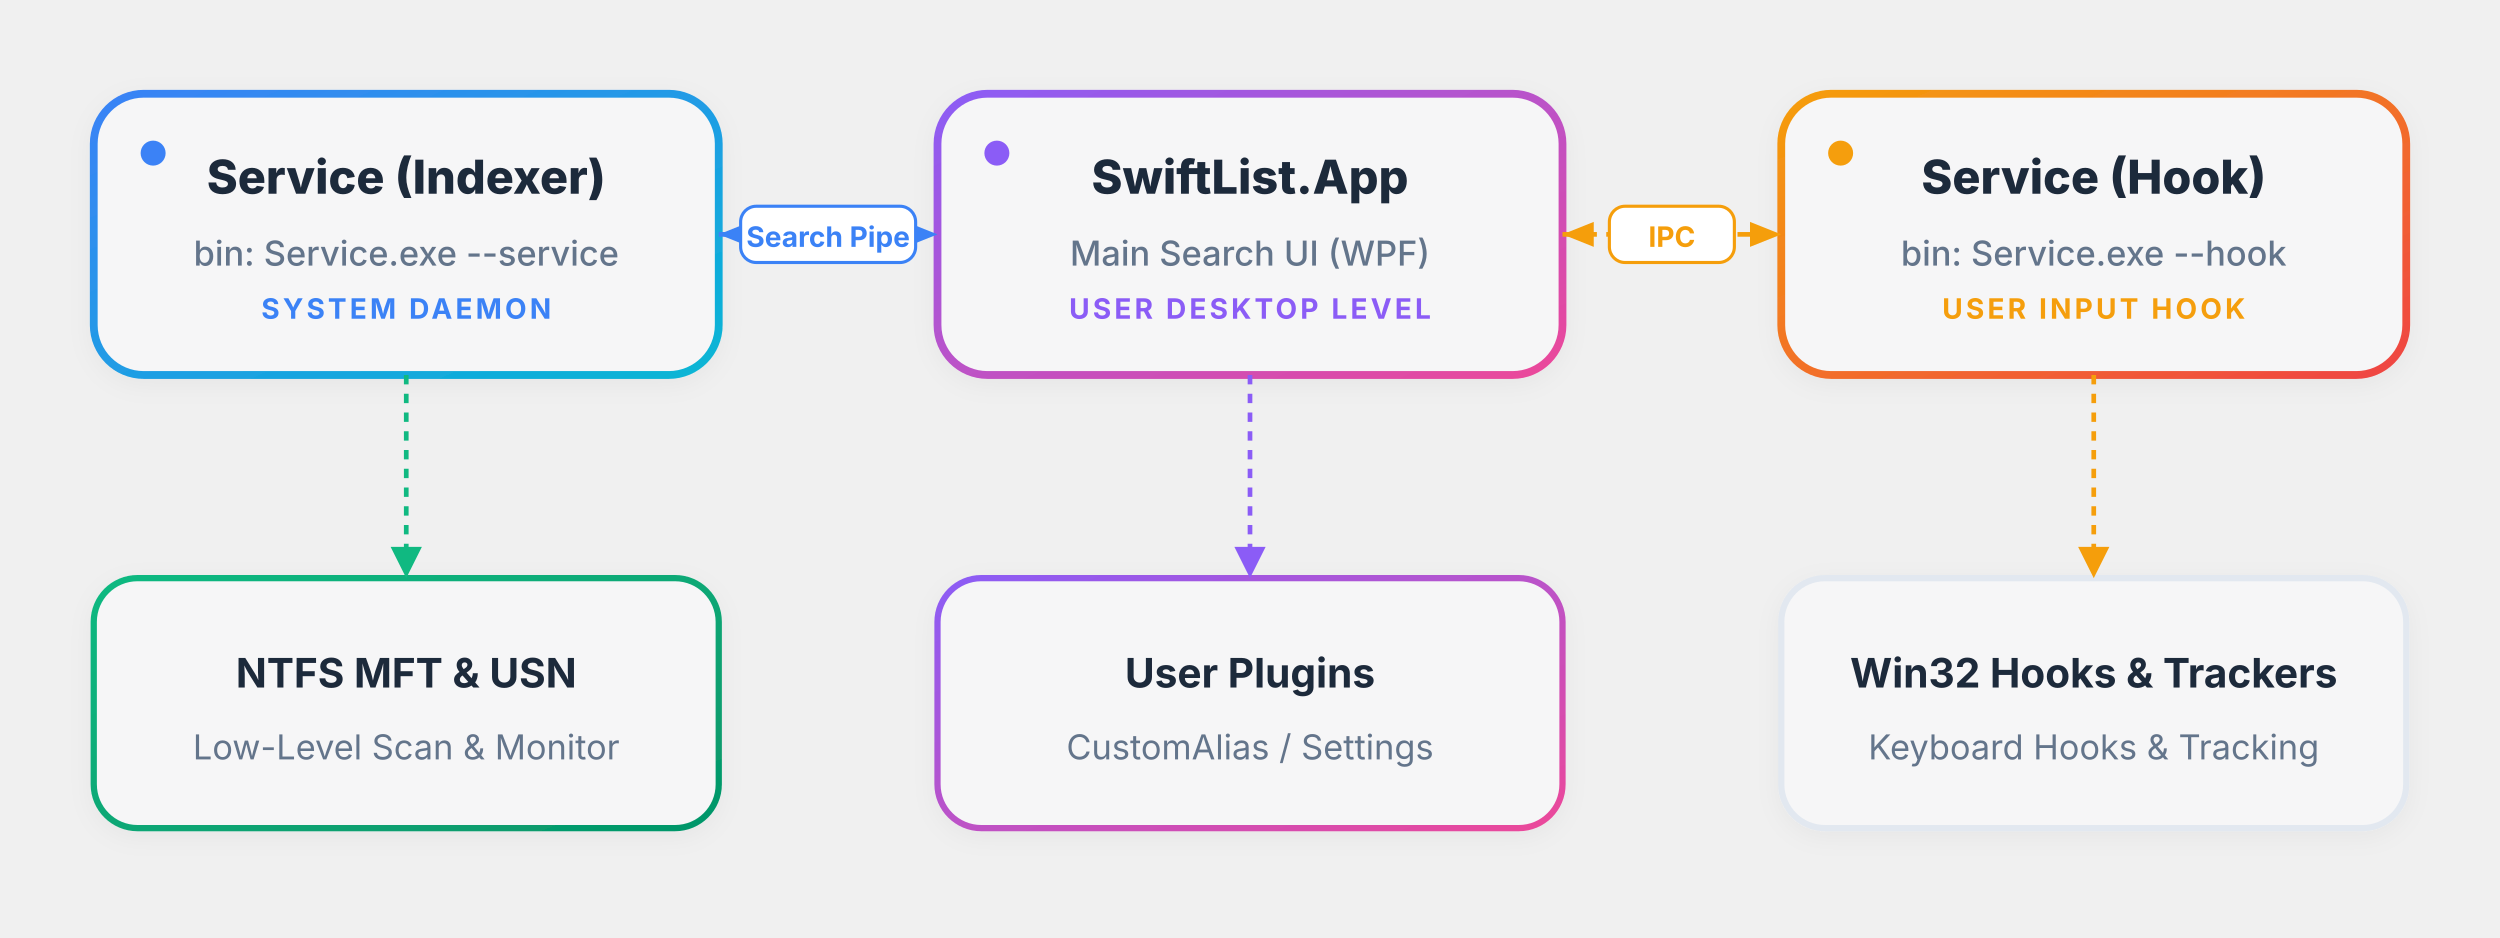
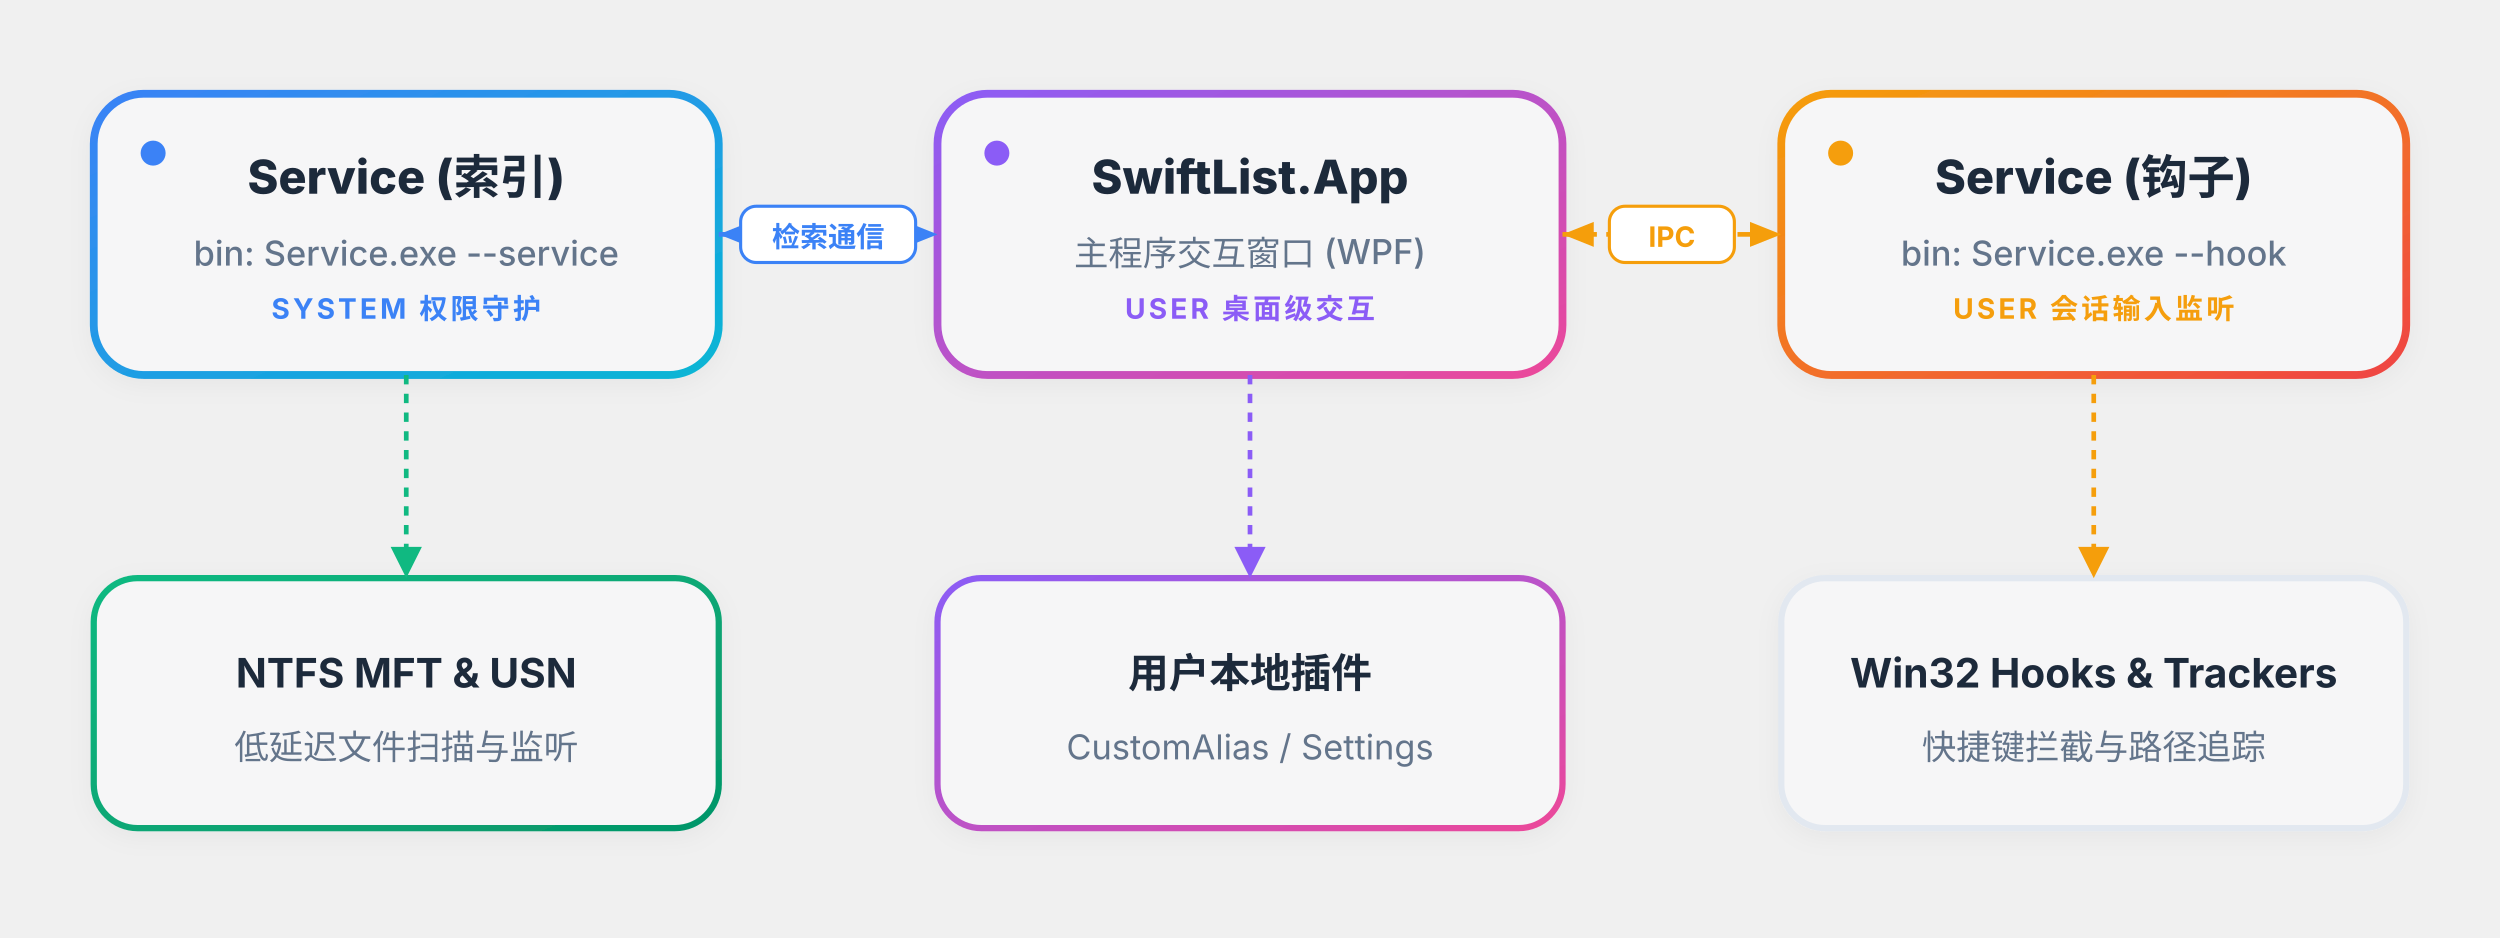
<svg xmlns="http://www.w3.org/2000/svg" viewBox="0 0 800 300" class="architecture-diagram" style="width: 100%; max-width: 800px; margin: 30px auto; display: block; font-family: system-ui, -apple-system, sans-serif; background-color: transparent;">
  <defs>
    <linearGradient id="serviceGrad" x1="0%" y1="0%" x2="100%" y2="100%">
      <stop offset="0%" stop-color="#3b82f6" />
      <stop offset="100%" stop-color="#06b6d4" />
    </linearGradient>
    <linearGradient id="appGrad" x1="0%" y1="0%" x2="100%" y2="100%">
      <stop offset="0%" stop-color="#8b5cf6" />
      <stop offset="100%" stop-color="#ec4899" />
    </linearGradient>
    <linearGradient id="hookGrad" x1="0%" y1="0%" x2="100%" y2="100%">
      <stop offset="0%" stop-color="#f59e0b" />
      <stop offset="100%" stop-color="#ef4444" />
    </linearGradient>
    <linearGradient id="dbGrad" x1="0%" y1="0%" x2="100%" y2="100%">
      <stop offset="0%" stop-color="#10b981" />
      <stop offset="100%" stop-color="#059669" />
    </linearGradient>
    <filter id="premium-shadow" x="-10%" y="-10%" width="130%" height="130%">
      <feDropShadow dx="0" dy="8" stdDeviation="12" flood-color="#0f172a" flood-opacity="0.08" />
      <feDropShadow dx="0" dy="2" stdDeviation="4" flood-color="#0f172a" flood-opacity="0.04" />
    </filter>
  </defs>
  <g filter="url(#premium-shadow)">
    <rect x="30" y="30" width="200" height="90" rx="16" fill="#f6f6f7" stroke="url(#serviceGrad)" stroke-width="2.5" />
    <rect x="45" y="45" width="8" height="8" rx="4" fill="#3b82f6" />
-     <text x="130" y="62" font-weight="800" font-size="15" fill="#1e293b" text-anchor="middle">Service (Indexer)</text>
+     <text x="130" y="62" font-weight="800" font-size="15" fill="#1e293b" text-anchor="middle">Service (索引)</text>
    <text x="130" y="85" font-size="11" fill="#64748b" text-anchor="middle" font-weight="500">bin: Service.exe --service</text>
-     <text x="130" y="102" font-size="9" fill="#3b82f6" text-anchor="middle" font-weight="700" letter-spacing="1">SYSTEM DAEMON</text>
+     <text x="130" y="102" font-size="9" fill="#3b82f6" text-anchor="middle" font-weight="700" letter-spacing="1">SYSTEM 权限守护</text>
  </g>
  <g filter="url(#premium-shadow)">
    <rect x="300" y="30" width="200" height="90" rx="16" fill="#f6f6f7" stroke="url(#appGrad)" stroke-width="2.5" />
    <rect x="315" y="45" width="8" height="8" rx="4" fill="#8b5cf6" />
    <text x="400" y="62" font-weight="800" font-size="15" fill="#1e293b" text-anchor="middle">SwiftList.App</text>
-     <text x="400" y="85" font-size="11" fill="#64748b" text-anchor="middle" font-weight="500">Main Search UI (WPF)</text>
-     <text x="400" y="102" font-size="9" fill="#8b5cf6" text-anchor="middle" font-weight="700" letter-spacing="1">USER DESKTOP LEVEL</text>
+     <text x="400" y="85" font-size="11" fill="#64748b" text-anchor="middle" font-weight="500">主程序交互窗口 (WPF)</text>
+     <text x="400" y="102" font-size="9" fill="#8b5cf6" text-anchor="middle" font-weight="700" letter-spacing="1">USER 桌面级交互</text>
  </g>
  <g filter="url(#premium-shadow)">
    <rect x="570" y="30" width="200" height="90" rx="16" fill="#f6f6f7" stroke="url(#hookGrad)" stroke-width="2.5" />
    <rect x="585" y="45" width="8" height="8" rx="4" fill="#f59e0b" />
-     <text x="670" y="62" font-weight="800" font-size="15" fill="#1e293b" text-anchor="middle">Service (Hook)</text>
+     <text x="670" y="62" font-weight="800" font-size="15" fill="#1e293b" text-anchor="middle">Service (钩子)</text>
    <text x="670" y="85" font-size="11" fill="#64748b" text-anchor="middle" font-weight="500">bin: Service.exe --hook</text>
-     <text x="670" y="102" font-size="9" fill="#f59e0b" text-anchor="middle" font-weight="700" letter-spacing="1">USER INPUT HOOK</text>
+     <text x="670" y="102" font-size="9" fill="#f59e0b" text-anchor="middle" font-weight="700" letter-spacing="1">USER 会话输入监听</text>
  </g>
  <g filter="url(#premium-shadow)">
    <rect x="30" y="185" width="200" height="80" rx="14" fill="#f6f6f7" stroke="url(#dbGrad)" stroke-width="2" />
    <text x="130" y="220" font-weight="700" font-size="13" fill="#1e293b" text-anchor="middle">NTFS MFT &amp; USN</text>
-     <text x="130" y="243" font-size="11" fill="#64748b" text-anchor="middle">Low-Level Scan &amp; Monitor</text>
+     <text x="130" y="243" font-size="11" fill="#64748b" text-anchor="middle">低延迟文件扫描与监听</text>
  </g>
  <g filter="url(#premium-shadow)">
    <rect x="300" y="185" width="200" height="80" rx="14" fill="#f6f6f7" stroke="url(#appGrad)" stroke-width="2" />
-     <text x="400" y="220" font-weight="700" font-size="13" fill="#1e293b" text-anchor="middle">User Plugins</text>
+     <text x="400" y="220" font-weight="700" font-size="13" fill="#1e293b" text-anchor="middle">用户本地插件</text>
    <text x="400" y="243" font-size="11" fill="#64748b" text-anchor="middle">CustomAlias / Settings</text>
  </g>
  <g filter="url(#premium-shadow)">
    <rect x="570" y="185" width="200" height="80" rx="14" fill="#f6f6f7" stroke="#e2e8f0" stroke-width="2" />
    <text x="670" y="220" font-weight="700" font-size="13" fill="#1e293b" text-anchor="middle">Win32 Hooks &amp; Trackers</text>
-     <text x="670" y="243" font-size="11" fill="#64748b" text-anchor="middle">Keyboard Hooks &amp; Tracking</text>
+     <text x="670" y="243" font-size="11" fill="#64748b" text-anchor="middle">快捷键拦截与路径追踪</text>
  </g>
  <g>
    <path d="M 230 75 L 300 75" stroke="#3b82f6" stroke-dasharray="4,3" stroke-width="1.5" />
    <polygon points="230,75 240,71 240,79" fill="#3b82f6" />
    <polygon points="300,75 290,71 290,79" fill="#3b82f6" />
    <rect x="237" y="66" width="56" height="18" rx="5" fill="#ffffff" stroke="#3b82f6" stroke-width="1" />
-     <text x="265" y="79" font-size="9" fill="#3b82f6" text-anchor="middle" font-weight="700">Search Pipe</text>
+     <text x="265" y="79" font-size="9" fill="#3b82f6" text-anchor="middle" font-weight="700">检索通信</text>
  </g>
  <g>
    <path d="M 500 75 L 570 75" stroke="#f59e0b" stroke-dasharray="4,3" stroke-width="1.5" />
    <polygon points="500,75 510,71 510,79" fill="#f59e0b" />
    <polygon points="570,75 560,71 560,79" fill="#f59e0b" />
    <rect x="515" y="66" width="40" height="18" rx="5" fill="#ffffff" stroke="#f59e0b" stroke-width="1" />
    <text x="535" y="79" font-size="9" fill="#f59e0b" text-anchor="middle" font-weight="700">IPC</text>
  </g>
  <g>
    <path d="M 130 120 L 130 185" stroke="#10b981" stroke-width="1.5" stroke-dasharray="3,3" />
    <polygon points="130,185 125,175 135,175" fill="#10b981" />
  </g>
  <g>
    <path d="M 400 120 L 400 185" stroke="#8b5cf6" stroke-width="1.5" stroke-dasharray="3,3" />
    <polygon points="400,185 395,175 405,175" fill="#8b5cf6" />
  </g>
  <g>
    <path d="M 670 120 L 670 185" stroke="#f59e0b" stroke-width="1.5" stroke-dasharray="3,3" />
    <polygon points="670,185 665,175 675,175" fill="#f59e0b" />
  </g>
</svg>
